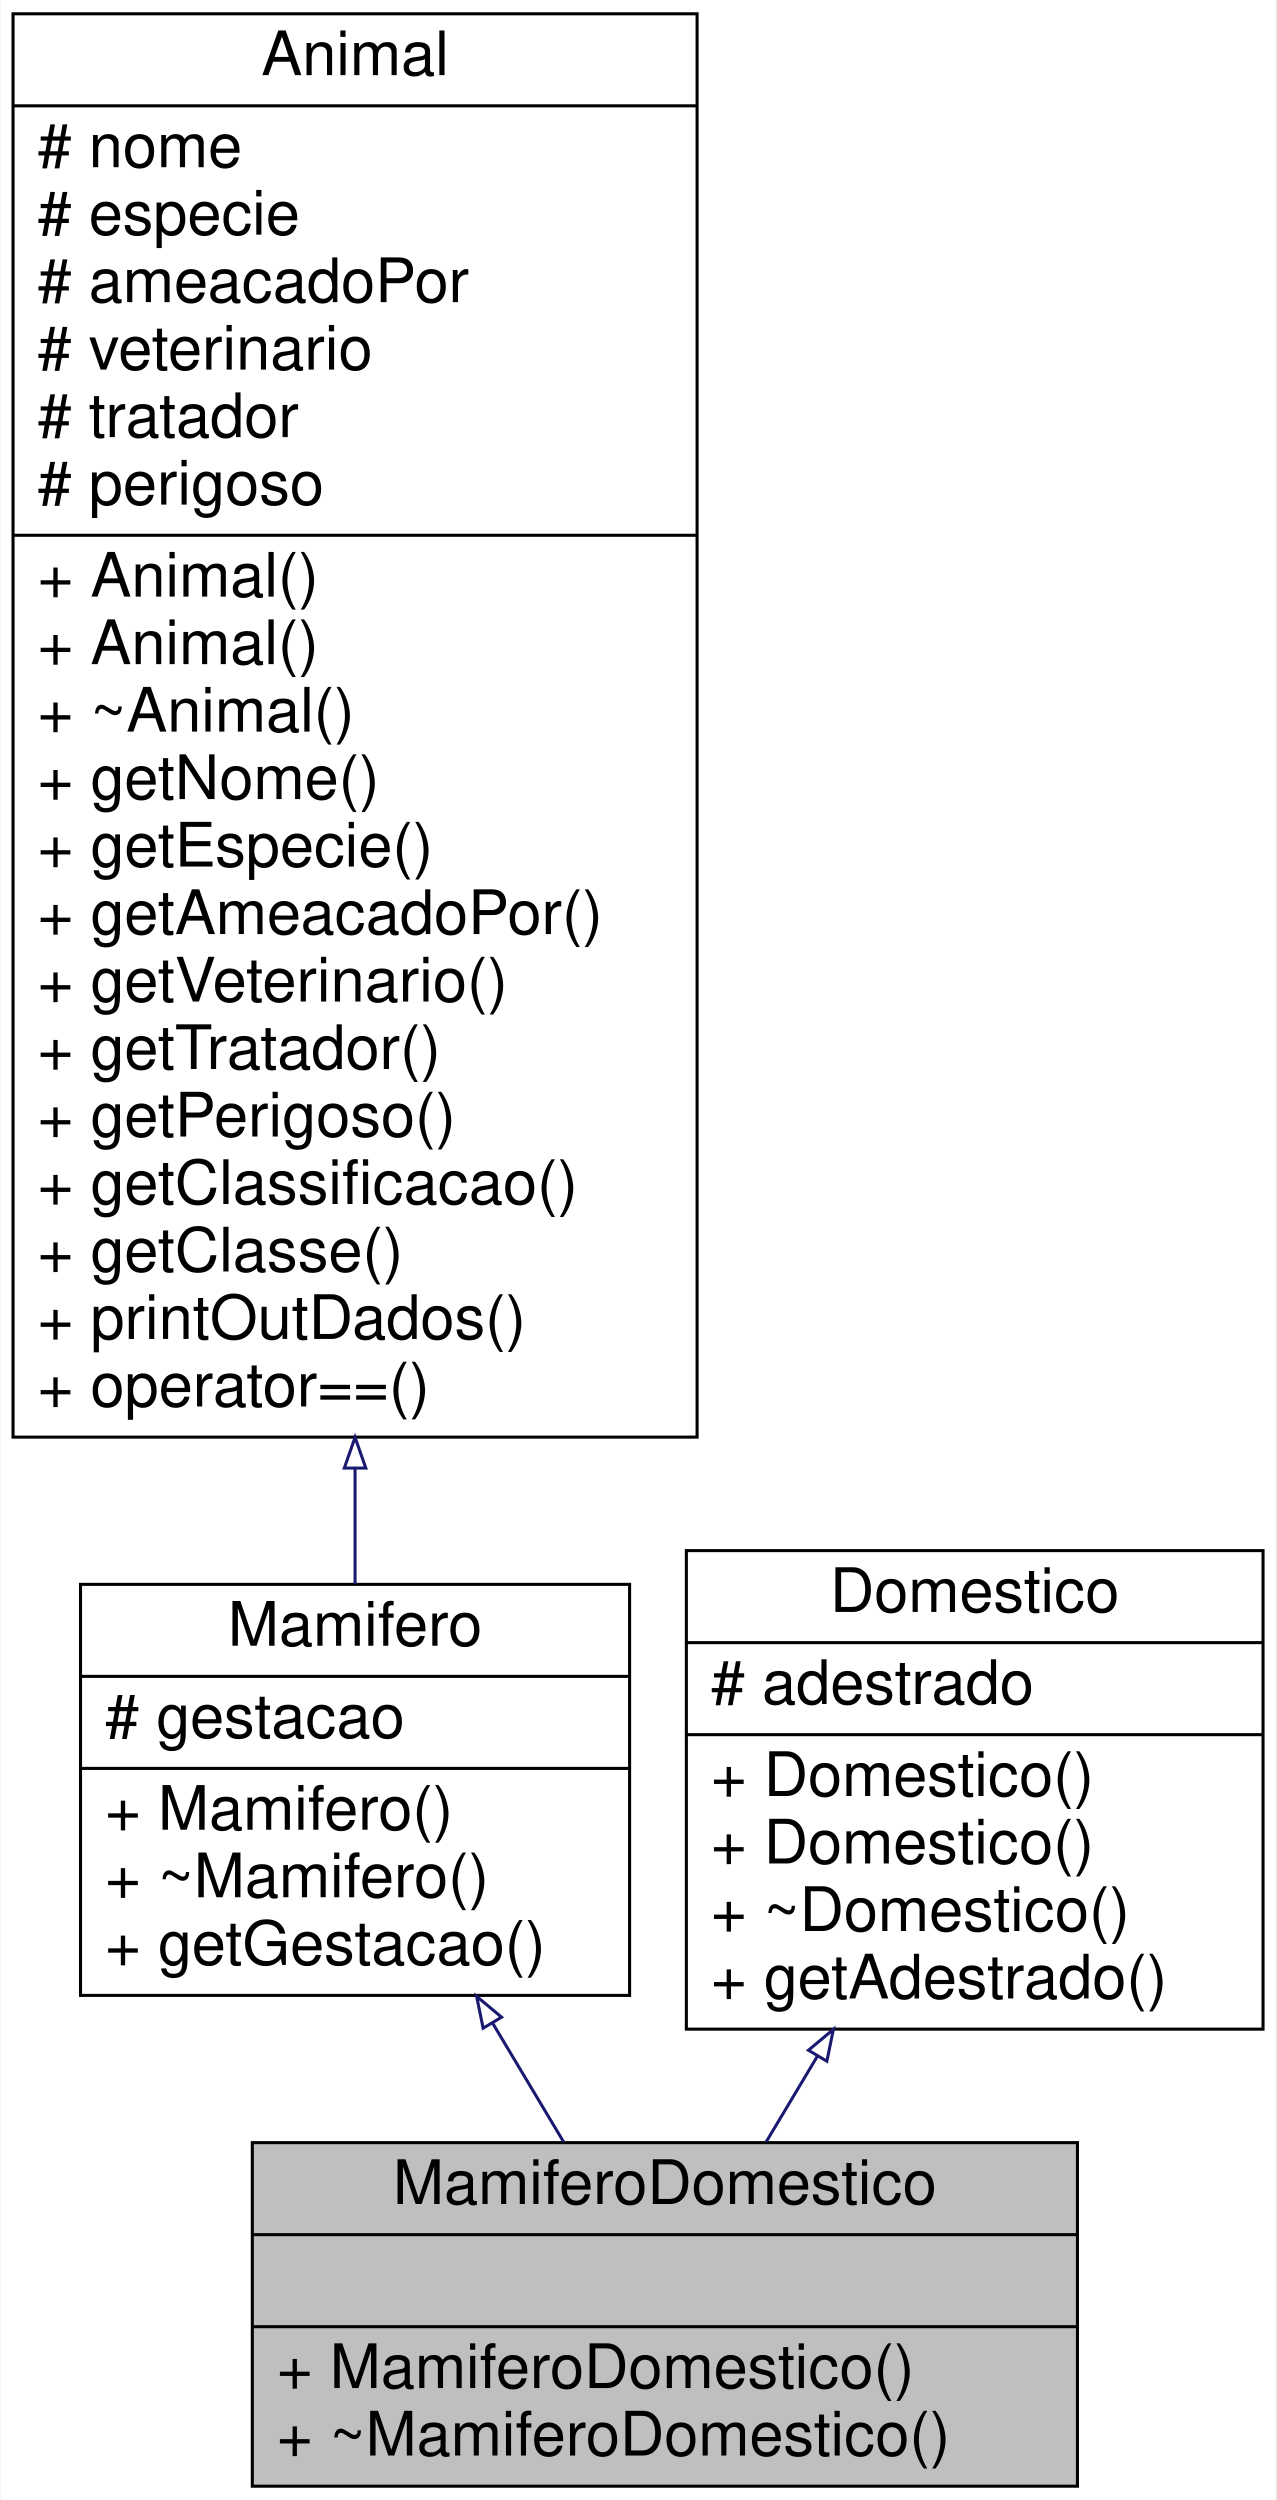
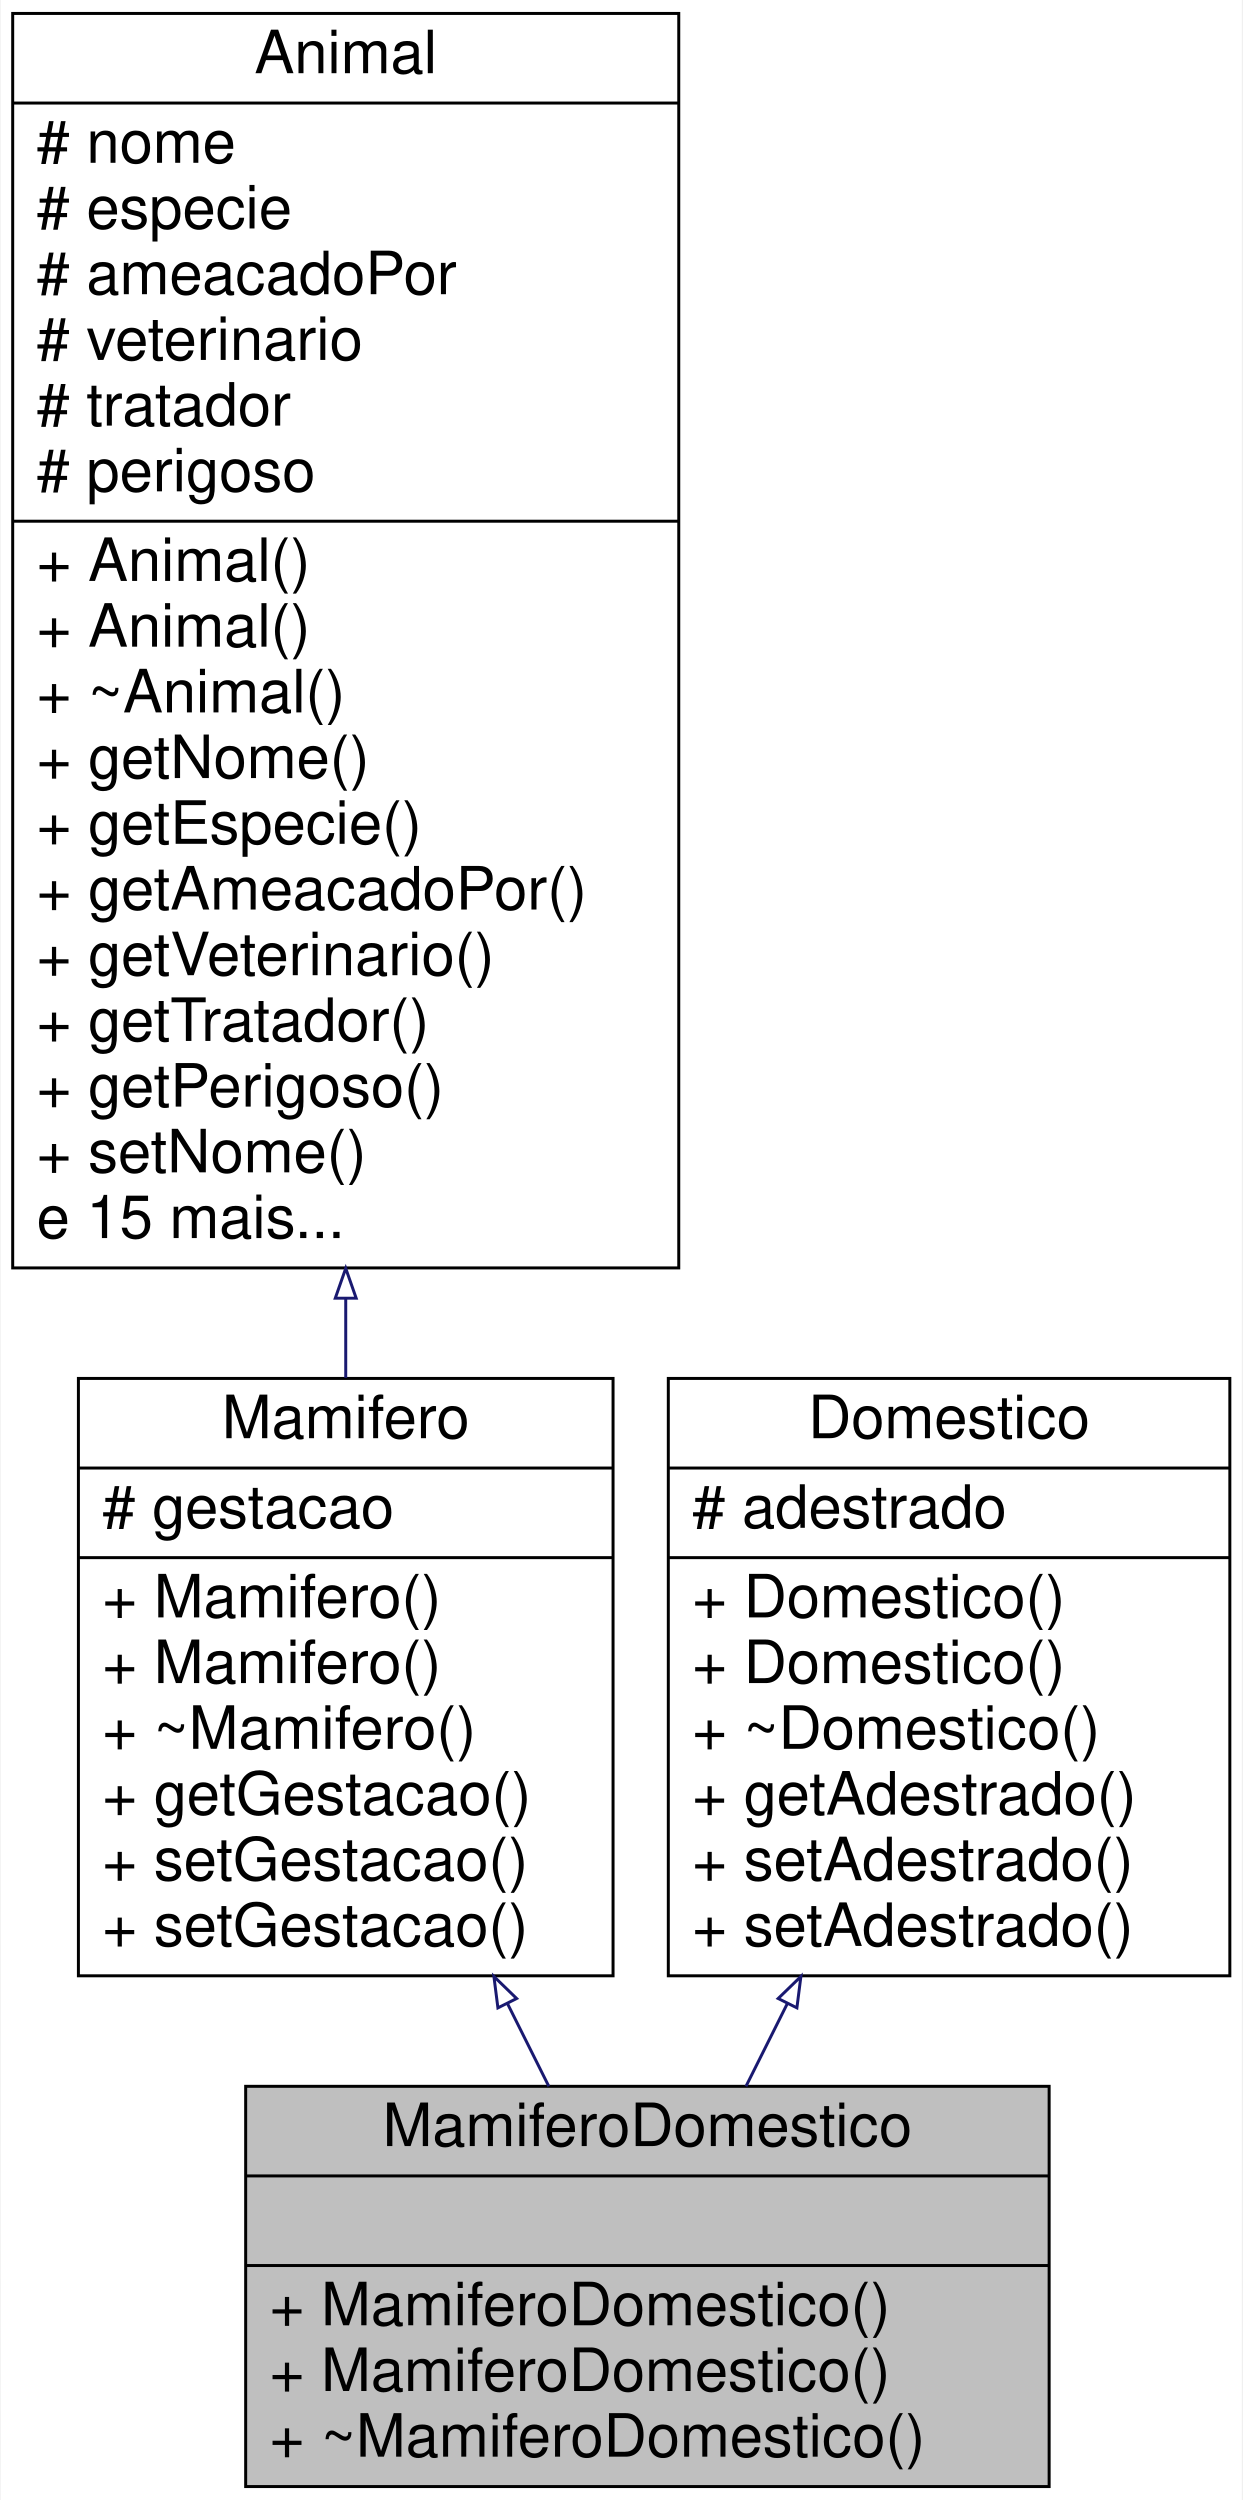
- <svg xmlns="http://www.w3.org/2000/svg" xmlns:xlink="http://www.w3.org/1999/xlink" width="416pt" height="815pt" viewBox="0.00 0.00 415.50 815.00">
-   <g id="graph0" class="graph" transform="scale(1 1) rotate(0) translate(4 811)">
-     <polygon fill="white" stroke="transparent" points="-4,4 -4,-811 411.5,-811 411.5,4 -4,4" />
+ <svg xmlns="http://www.w3.org/2000/svg" xmlns:xlink="http://www.w3.org/1999/xlink" width="416pt" height="837pt" viewBox="0.00 0.00 415.50 837.00">
+   <g id="graph0" class="graph" transform="scale(1 1) rotate(0) translate(4 833)">
+     <polygon fill="white" stroke="transparent" points="-4,4 -4,-833 411.5,-833 411.5,4 -4,4" />
    <g id="node1" class="node">
      <g id="a_node1">
        <a xlink:title="Implementação de animal com Classe e Categoria.">
-           <polygon fill="#bfbfbf" stroke="black" points="78,-0.5 78,-112.5 347,-112.5 347,-0.5 78,-0.5" />
-           <text text-anchor="middle" x="212.5" y="-92.5" font-family="Helvetica,sans-Serif" font-size="20.00">MamiferoDomestico</text>
-           <polyline fill="none" stroke="black" points="78,-82.5 347,-82.5 " />
-           <text text-anchor="middle" x="212.5" y="-62.5" font-family="Helvetica,sans-Serif" font-size="20.00"> </text>
-           <polyline fill="none" stroke="black" points="78,-52.5 347,-52.5 " />
+           <polygon fill="#bfbfbf" stroke="black" points="78,-0.5 78,-134.5 347,-134.5 347,-0.5 78,-0.5" />
+           <text text-anchor="middle" x="212.5" y="-114.5" font-family="Helvetica,sans-Serif" font-size="20.00">MamiferoDomestico</text>
+           <polyline fill="none" stroke="black" points="78,-104.5 347,-104.5 " />
+           <text text-anchor="middle" x="212.5" y="-84.5" font-family="Helvetica,sans-Serif" font-size="20.00"> </text>
+           <polyline fill="none" stroke="black" points="78,-74.5 347,-74.5 " />
+           <text text-anchor="start" x="86" y="-54.5" font-family="Helvetica,sans-Serif" font-size="20.00">+ MamiferoDomestico()</text>
          <text text-anchor="start" x="86" y="-32.5" font-family="Helvetica,sans-Serif" font-size="20.00">+ MamiferoDomestico()</text>
          <text text-anchor="start" x="86" y="-10.5" font-family="Helvetica,sans-Serif" font-size="20.00">+ ~MamiferoDomestico()</text>
        </a>
      </g>
    </g>
    <g id="node2" class="node">
      <g id="a_node2">
        <a xlink:href="classMamifero.html" target="_top" xlink:title="Classificação base para Mamiferos.">
-           <polygon fill="white" stroke="black" points="22,-160.5 22,-294.5 201,-294.5 201,-160.5 22,-160.5" />
-           <text text-anchor="middle" x="111.5" y="-274.5" font-family="Helvetica,sans-Serif" font-size="20.00">Mamifero</text>
-           <polyline fill="none" stroke="black" points="22,-264.5 201,-264.5 " />
-           <text text-anchor="start" x="30" y="-244.5" font-family="Helvetica,sans-Serif" font-size="20.00"># gestacao</text>
-           <polyline fill="none" stroke="black" points="22,-234.5 201,-234.5 " />
-           <text text-anchor="start" x="30" y="-214.5" font-family="Helvetica,sans-Serif" font-size="20.00">+ Mamifero()</text>
-           <text text-anchor="start" x="30" y="-192.5" font-family="Helvetica,sans-Serif" font-size="20.00">+ ~Mamifero()</text>
-           <text text-anchor="start" x="30" y="-170.5" font-family="Helvetica,sans-Serif" font-size="20.00">+ getGestacao()</text>
+           <polygon fill="white" stroke="black" points="22,-171.5 22,-371.5 201,-371.5 201,-171.5 22,-171.5" />
+           <text text-anchor="middle" x="111.5" y="-351.5" font-family="Helvetica,sans-Serif" font-size="20.00">Mamifero</text>
+           <polyline fill="none" stroke="black" points="22,-341.5 201,-341.5 " />
+           <text text-anchor="start" x="30" y="-321.5" font-family="Helvetica,sans-Serif" font-size="20.00"># gestacao</text>
+           <polyline fill="none" stroke="black" points="22,-311.5 201,-311.5 " />
+           <text text-anchor="start" x="30" y="-291.5" font-family="Helvetica,sans-Serif" font-size="20.00">+ Mamifero()</text>
+           <text text-anchor="start" x="30" y="-269.5" font-family="Helvetica,sans-Serif" font-size="20.00">+ Mamifero()</text>
+           <text text-anchor="start" x="30" y="-247.5" font-family="Helvetica,sans-Serif" font-size="20.00">+ ~Mamifero()</text>
+           <text text-anchor="start" x="30" y="-225.5" font-family="Helvetica,sans-Serif" font-size="20.00">+ getGestacao()</text>
+           <text text-anchor="start" x="30" y="-203.5" font-family="Helvetica,sans-Serif" font-size="20.00">+ setGestacao()</text>
+           <text text-anchor="start" x="30" y="-181.5" font-family="Helvetica,sans-Serif" font-size="20.00">+ setGestacao()</text>
        </a>
      </g>
    </g>
    <g id="edge1" class="edge">
-       <path fill="none" stroke="midnightblue" d="M156.46,-151.27C164.21,-138.3 172.14,-125.03 179.51,-112.7" />
-       <polygon fill="none" stroke="midnightblue" points="153.25,-149.81 151.13,-160.19 159.26,-153.4 153.25,-149.81" />
+       <path fill="none" stroke="midnightblue" d="M165.64,-162.22C170.36,-152.79 175.03,-143.44 179.49,-134.51" />
+       <polygon fill="none" stroke="midnightblue" points="162.45,-160.77 161.11,-171.28 168.72,-163.9 162.45,-160.77" />
    </g>
    <g id="node3" class="node">
      <g id="a_node3">
        <a xlink:href="classAnimal.html" target="_top" xlink:title="Implementação base para o cadastro de animais.">
-           <polygon fill="white" stroke="black" points="0,-342.5 0,-806.5 223,-806.5 223,-342.5 0,-342.5" />
-           <text text-anchor="middle" x="111.5" y="-786.5" font-family="Helvetica,sans-Serif" font-size="20.00">Animal</text>
-           <polyline fill="none" stroke="black" points="0,-776.5 223,-776.5 " />
-           <text text-anchor="start" x="8" y="-756.5" font-family="Helvetica,sans-Serif" font-size="20.00"># nome</text>
-           <text text-anchor="start" x="8" y="-734.5" font-family="Helvetica,sans-Serif" font-size="20.00"># especie</text>
-           <text text-anchor="start" x="8" y="-712.5" font-family="Helvetica,sans-Serif" font-size="20.00"># ameacadoPor</text>
-           <text text-anchor="start" x="8" y="-690.5" font-family="Helvetica,sans-Serif" font-size="20.00"># veterinario</text>
-           <text text-anchor="start" x="8" y="-668.5" font-family="Helvetica,sans-Serif" font-size="20.00"># tratador</text>
-           <text text-anchor="start" x="8" y="-646.5" font-family="Helvetica,sans-Serif" font-size="20.00"># perigoso</text>
-           <polyline fill="none" stroke="black" points="0,-636.5 223,-636.5 " />
+           <polygon fill="white" stroke="black" points="0,-408.5 0,-828.5 223,-828.5 223,-408.5 0,-408.5" />
+           <text text-anchor="middle" x="111.5" y="-808.5" font-family="Helvetica,sans-Serif" font-size="20.00">Animal</text>
+           <polyline fill="none" stroke="black" points="0,-798.5 223,-798.5 " />
+           <text text-anchor="start" x="8" y="-778.5" font-family="Helvetica,sans-Serif" font-size="20.00"># nome</text>
+           <text text-anchor="start" x="8" y="-756.5" font-family="Helvetica,sans-Serif" font-size="20.00"># especie</text>
+           <text text-anchor="start" x="8" y="-734.5" font-family="Helvetica,sans-Serif" font-size="20.00"># ameacadoPor</text>
+           <text text-anchor="start" x="8" y="-712.5" font-family="Helvetica,sans-Serif" font-size="20.00"># veterinario</text>
+           <text text-anchor="start" x="8" y="-690.5" font-family="Helvetica,sans-Serif" font-size="20.00"># tratador</text>
+           <text text-anchor="start" x="8" y="-668.5" font-family="Helvetica,sans-Serif" font-size="20.00"># perigoso</text>
+           <polyline fill="none" stroke="black" points="0,-658.5 223,-658.5 " />
+           <text text-anchor="start" x="8" y="-638.5" font-family="Helvetica,sans-Serif" font-size="20.00">+ Animal()</text>
          <text text-anchor="start" x="8" y="-616.5" font-family="Helvetica,sans-Serif" font-size="20.00">+ Animal()</text>
-           <text text-anchor="start" x="8" y="-594.5" font-family="Helvetica,sans-Serif" font-size="20.00">+ Animal()</text>
-           <text text-anchor="start" x="8" y="-572.5" font-family="Helvetica,sans-Serif" font-size="20.00">+ ~Animal()</text>
-           <text text-anchor="start" x="8" y="-550.5" font-family="Helvetica,sans-Serif" font-size="20.00">+ getNome()</text>
-           <text text-anchor="start" x="8" y="-528.5" font-family="Helvetica,sans-Serif" font-size="20.00">+ getEspecie()</text>
-           <text text-anchor="start" x="8" y="-506.5" font-family="Helvetica,sans-Serif" font-size="20.00">+ getAmeacadoPor()</text>
-           <text text-anchor="start" x="8" y="-484.5" font-family="Helvetica,sans-Serif" font-size="20.00">+ getVeterinario()</text>
-           <text text-anchor="start" x="8" y="-462.5" font-family="Helvetica,sans-Serif" font-size="20.00">+ getTratador()</text>
-           <text text-anchor="start" x="8" y="-440.5" font-family="Helvetica,sans-Serif" font-size="20.00">+ getPerigoso()</text>
-           <text text-anchor="start" x="8" y="-418.5" font-family="Helvetica,sans-Serif" font-size="20.00">+ getClassificacao()</text>
-           <text text-anchor="start" x="8" y="-396.5" font-family="Helvetica,sans-Serif" font-size="20.00">+ getClasse()</text>
-           <text text-anchor="start" x="8" y="-374.5" font-family="Helvetica,sans-Serif" font-size="20.00">+ printOutDados()</text>
-           <text text-anchor="start" x="8" y="-352.5" font-family="Helvetica,sans-Serif" font-size="20.00">+ operator==()</text>
+           <text text-anchor="start" x="8" y="-594.5" font-family="Helvetica,sans-Serif" font-size="20.00">+ ~Animal()</text>
+           <text text-anchor="start" x="8" y="-572.5" font-family="Helvetica,sans-Serif" font-size="20.00">+ getNome()</text>
+           <text text-anchor="start" x="8" y="-550.5" font-family="Helvetica,sans-Serif" font-size="20.00">+ getEspecie()</text>
+           <text text-anchor="start" x="8" y="-528.5" font-family="Helvetica,sans-Serif" font-size="20.00">+ getAmeacadoPor()</text>
+           <text text-anchor="start" x="8" y="-506.5" font-family="Helvetica,sans-Serif" font-size="20.00">+ getVeterinario()</text>
+           <text text-anchor="start" x="8" y="-484.5" font-family="Helvetica,sans-Serif" font-size="20.00">+ getTratador()</text>
+           <text text-anchor="start" x="8" y="-462.5" font-family="Helvetica,sans-Serif" font-size="20.00">+ getPerigoso()</text>
+           <text text-anchor="start" x="8" y="-440.5" font-family="Helvetica,sans-Serif" font-size="20.00">+ setNome()</text>
+           <text text-anchor="start" x="8" y="-418.5" font-family="Helvetica,sans-Serif" font-size="20.00">e 15 mais...</text>
        </a>
      </g>
    </g>
    <g id="edge2" class="edge">
-       <path fill="none" stroke="midnightblue" d="M111.5,-332.14C111.5,-318.85 111.5,-306.21 111.5,-294.63" />
-       <polygon fill="none" stroke="midnightblue" points="108,-332.42 111.5,-342.42 115,-332.42 108,-332.42" />
+       <path fill="none" stroke="midnightblue" d="M111.5,-398.09C111.5,-389.07 111.5,-380.23 111.5,-371.68" />
+       <polygon fill="none" stroke="midnightblue" points="108,-398.36 111.5,-408.36 115,-398.36 108,-398.36" />
    </g>
    <g id="node4" class="node">
      <g id="a_node4">
        <a xlink:href="classDomestico.html" target="_top" xlink:title="Umas das definições de categoria para Animal.">
-           <polygon fill="white" stroke="black" points="219.5,-149.5 219.5,-305.5 407.5,-305.5 407.5,-149.5 219.5,-149.5" />
-           <text text-anchor="middle" x="313.5" y="-285.5" font-family="Helvetica,sans-Serif" font-size="20.00">Domestico</text>
-           <polyline fill="none" stroke="black" points="219.5,-275.5 407.5,-275.5 " />
-           <text text-anchor="start" x="227.5" y="-255.5" font-family="Helvetica,sans-Serif" font-size="20.00"># adestrado</text>
-           <polyline fill="none" stroke="black" points="219.5,-245.5 407.5,-245.5 " />
-           <text text-anchor="start" x="227.5" y="-225.5" font-family="Helvetica,sans-Serif" font-size="20.00">+ Domestico()</text>
-           <text text-anchor="start" x="227.5" y="-203.5" font-family="Helvetica,sans-Serif" font-size="20.00">+ Domestico()</text>
-           <text text-anchor="start" x="227.5" y="-181.5" font-family="Helvetica,sans-Serif" font-size="20.00">+ ~Domestico()</text>
-           <text text-anchor="start" x="227.5" y="-159.5" font-family="Helvetica,sans-Serif" font-size="20.00">+ getAdestrado()</text>
+           <polygon fill="white" stroke="black" points="219.5,-171.5 219.5,-371.5 407.5,-371.5 407.5,-171.5 219.5,-171.5" />
+           <text text-anchor="middle" x="313.5" y="-351.5" font-family="Helvetica,sans-Serif" font-size="20.00">Domestico</text>
+           <polyline fill="none" stroke="black" points="219.5,-341.5 407.5,-341.5 " />
+           <text text-anchor="start" x="227.5" y="-321.5" font-family="Helvetica,sans-Serif" font-size="20.00"># adestrado</text>
+           <polyline fill="none" stroke="black" points="219.5,-311.5 407.5,-311.5 " />
+           <text text-anchor="start" x="227.5" y="-291.5" font-family="Helvetica,sans-Serif" font-size="20.00">+ Domestico()</text>
+           <text text-anchor="start" x="227.5" y="-269.5" font-family="Helvetica,sans-Serif" font-size="20.00">+ Domestico()</text>
+           <text text-anchor="start" x="227.5" y="-247.5" font-family="Helvetica,sans-Serif" font-size="20.00">+ ~Domestico()</text>
+           <text text-anchor="start" x="227.5" y="-225.5" font-family="Helvetica,sans-Serif" font-size="20.00">+ getAdestrado()</text>
+           <text text-anchor="start" x="227.5" y="-203.5" font-family="Helvetica,sans-Serif" font-size="20.00">+ setAdestrado()</text>
+           <text text-anchor="start" x="227.5" y="-181.5" font-family="Helvetica,sans-Serif" font-size="20.00">+ setAdestrado()</text>
        </a>
      </g>
    </g>
    <g id="edge3" class="edge">
-       <path fill="none" stroke="midnightblue" d="M262.23,-140.7C256.55,-131.21 250.89,-121.73 245.53,-112.76" />
-       <polygon fill="none" stroke="midnightblue" points="259.3,-142.63 267.43,-149.42 265.31,-139.04 259.3,-142.63" />
+       <path fill="none" stroke="midnightblue" d="M259.36,-162.22C254.64,-152.79 249.97,-143.44 245.51,-134.51" />
+       <polygon fill="none" stroke="midnightblue" points="256.28,-163.9 263.89,-171.28 262.55,-160.77 256.28,-163.9" />
    </g>
  </g>
</svg>
